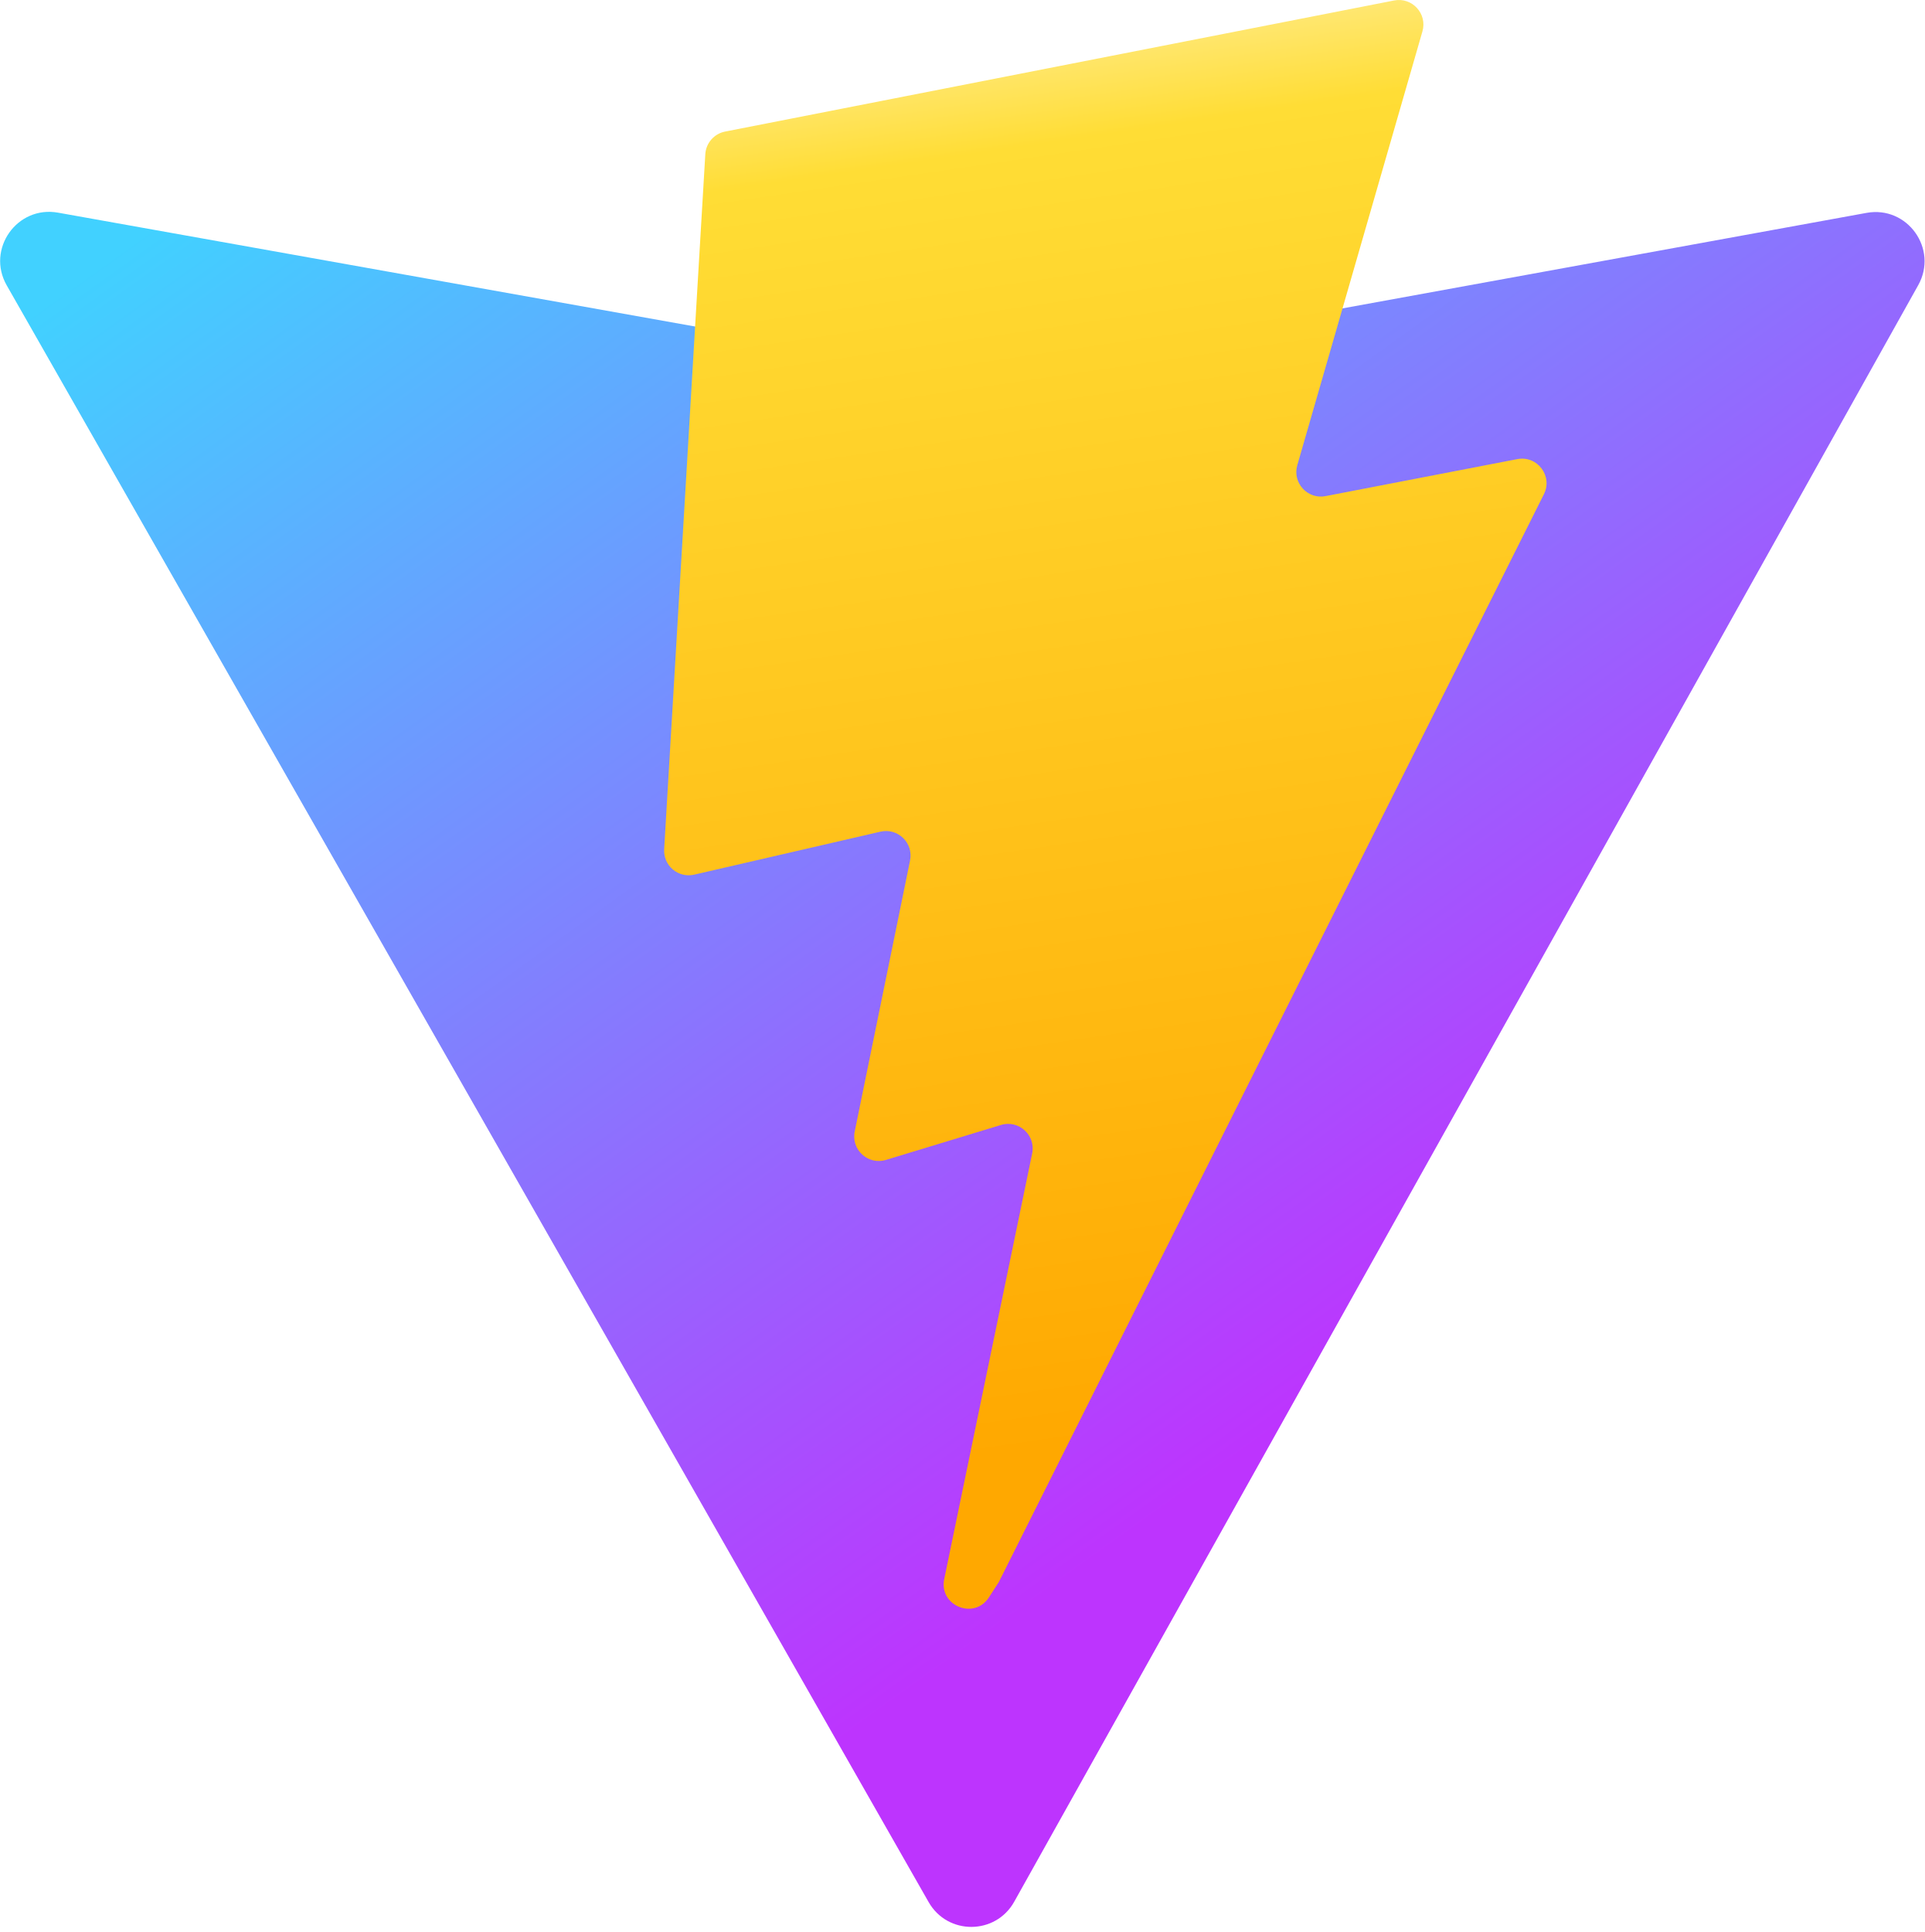
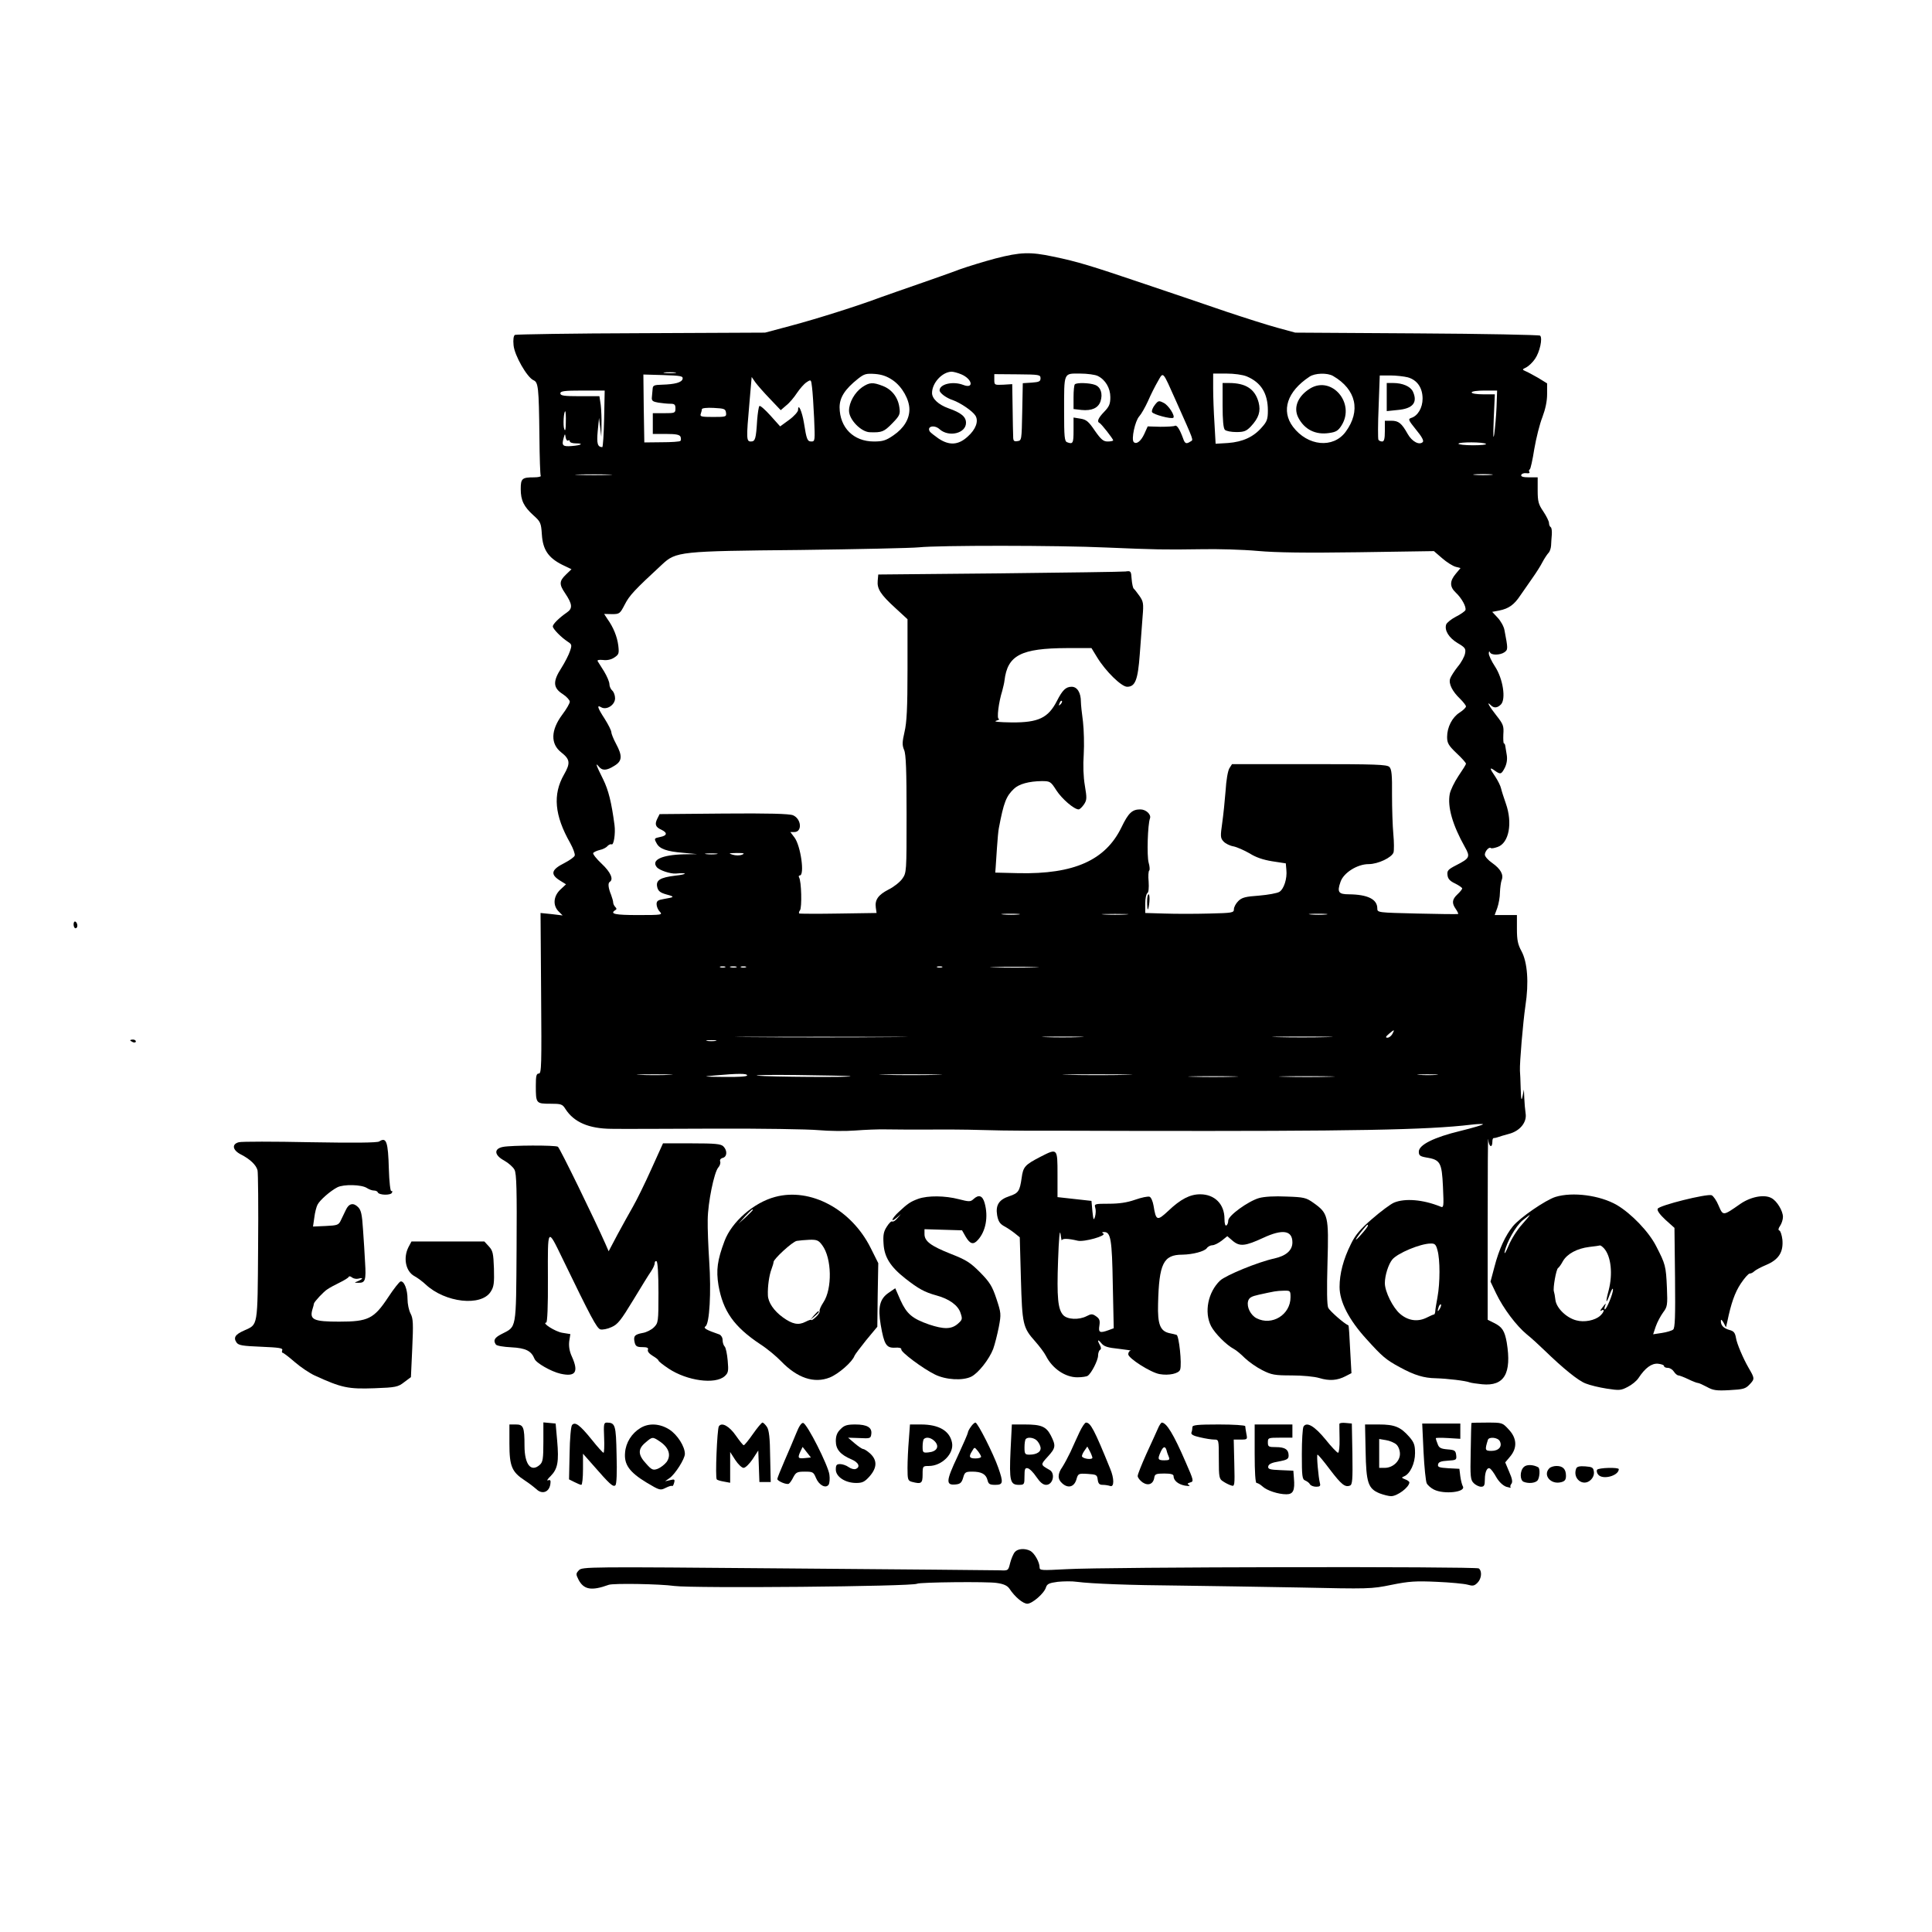
- <svg xmlns="http://www.w3.org/2000/svg" aria-hidden="true" role="img" class="iconify iconify--logos" width="31.88" height="32" preserveAspectRatio="xMidYMid meet" viewBox="0 0 256 257">
-   <defs>
-     <linearGradient id="IconifyId1813088fe1fbc01fb466" x1="-.828%" x2="57.636%" y1="7.652%" y2="78.411%">
-       <stop offset="0%" stop-color="#41D1FF" />
-       <stop offset="100%" stop-color="#BD34FE" />
-     </linearGradient>
-     <linearGradient id="IconifyId1813088fe1fbc01fb467" x1="43.376%" x2="50.316%" y1="2.242%" y2="89.03%">
-       <stop offset="0%" stop-color="#FFEA83" />
-       <stop offset="8.333%" stop-color="#FFDD35" />
-       <stop offset="100%" stop-color="#FFA800" />
-     </linearGradient>
-   </defs>
-   <path fill="url(#IconifyId1813088fe1fbc01fb466)" d="M255.153 37.938L134.897 252.976c-2.483 4.44-8.862 4.466-11.382.048L.875 37.958c-2.746-4.814 1.371-10.646 6.827-9.67l120.385 21.517a6.537 6.537 0 0 0 2.322-.004l117.867-21.483c5.438-.991 9.574 4.796 6.877 9.62Z" />
-   <path fill="url(#IconifyId1813088fe1fbc01fb467)" d="M185.432.063L96.44 17.501a3.268 3.268 0 0 0-2.634 3.014l-5.474 92.456a3.268 3.268 0 0 0 3.997 3.378l24.777-5.718c2.318-.535 4.413 1.507 3.936 3.838l-7.361 36.047c-.495 2.426 1.782 4.5 4.151 3.78l15.304-4.649c2.372-.72 4.652 1.36 4.15 3.788l-11.698 56.621c-.732 3.542 3.979 5.473 5.943 2.437l1.313-2.028l72.516-144.72c1.215-2.423-.88-5.186-3.54-4.672l-25.505 4.922c-2.396.462-4.435-1.77-3.759-4.114l16.646-57.705c.677-2.35-1.37-4.583-3.769-4.113Z" />
+ <svg xmlns="http://www.w3.org/2000/svg" version="1.0" width="1024pt" height="1024pt" viewBox="0 0 1024 1024" preserveAspectRatio="xMidYMid meet">
+   <g transform="translate(0,1024) scale(0.1,-0.1)" fill="#000000" stroke="none">
+     <path d="M5276 8870 c-60 -16 -145 -42 -190 -58 -44 -17 -142 -51 -216 -77 -74 -25 -165 -58 -203 -71 -114 -43 -334 -113 -477 -151 l-135 -36 -657 -3 c-362 -1 -662 -6 -669 -9 -7 -5 -10 -25 -7 -55 5 -54 71 -169 105 -185 26 -11 29 -34 32 -299 1 -110 4 -203 7 -208 3 -4 -13 -8 -35 -8 -64 0 -71 -6 -71 -62 0 -60 16 -93 68 -140 37 -33 40 -40 44 -101 5 -80 34 -123 107 -160 l50 -24 -30 -29 c-35 -34 -36 -51 -4 -98 39 -58 41 -81 10 -102 -42 -29 -75 -62 -75 -74 0 -13 44 -58 79 -81 22 -14 23 -18 12 -50 -6 -19 -27 -60 -46 -90 -46 -71 -44 -105 8 -138 20 -13 37 -32 37 -40 0 -9 -18 -40 -40 -69 -61 -82 -63 -155 -5 -200 47 -37 49 -57 14 -118 -60 -105 -50 -216 33 -362 16 -29 27 -59 24 -67 -3 -8 -27 -25 -54 -39 -72 -36 -77 -61 -21 -95 l29 -18 -30 -28 c-37 -35 -41 -84 -9 -116 l21 -21 -58 7 -59 6 3 -425 c3 -383 2 -426 -12 -426 -13 0 -16 -12 -16 -64 0 -94 1 -96 76 -96 58 0 65 -2 81 -28 45 -70 124 -104 243 -105 47 -1 290 0 541 1 251 1 502 -3 557 -8 56 -5 143 -6 194 -2 51 4 125 7 163 6 39 -1 140 -1 225 -1 85 1 207 0 270 -2 63 -2 176 -4 250 -4 74 0 329 0 565 -1 1169 -2 1560 5 1793 33 34 4 62 5 62 2 0 -3 -54 -19 -119 -35 -141 -34 -221 -74 -221 -110 0 -20 6 -25 40 -31 74 -12 82 -26 88 -155 5 -108 4 -113 -14 -105 -91 37 -187 45 -245 21 -19 -8 -71 -47 -116 -86 -64 -55 -90 -86 -113 -134 -40 -80 -60 -157 -60 -227 0 -78 49 -174 143 -277 84 -93 103 -109 177 -149 77 -42 127 -57 190 -58 62 -2 157 -13 180 -22 8 -3 38 -7 66 -10 117 -11 157 57 130 222 -11 61 -24 82 -67 103 l-34 17 0 500 c0 275 1 481 3 457 3 -41 22 -51 22 -11 0 10 3 18 8 17 4 0 14 2 22 5 8 3 34 11 57 17 59 15 97 62 89 109 -3 20 -6 56 -7 81 l-2 45 -7 -35 c-6 -28 -8 -21 -10 40 -1 41 -3 84 -4 95 -2 42 16 254 29 344 19 123 11 231 -21 290 -19 35 -24 58 -24 117 l0 74 -59 0 -59 0 14 38 c7 20 14 57 14 82 1 25 5 54 9 65 12 29 -6 60 -50 91 -22 15 -39 35 -39 44 0 18 23 44 32 35 3 -3 19 0 36 6 60 21 80 127 43 231 -10 29 -22 65 -25 79 -3 14 -17 42 -31 63 -31 45 -31 52 -3 32 31 -22 35 -21 54 15 10 21 14 44 10 68 -3 20 -7 42 -8 49 -1 6 -4 12 -7 12 -3 0 -4 22 -3 48 3 44 0 53 -37 100 -38 48 -56 81 -29 54 16 -16 34 -15 53 4 28 28 11 137 -31 201 -19 29 -34 61 -33 70 0 11 3 13 6 6 6 -17 54 -16 77 0 19 14 19 18 0 117 -3 19 -20 49 -36 66 l-29 31 37 7 c50 10 79 30 112 80 16 22 44 64 64 92 20 28 44 66 53 84 10 19 24 40 31 48 8 7 14 25 15 40 1 15 2 42 4 60 1 18 -1 35 -6 38 -5 3 -9 13 -9 22 0 9 -14 37 -30 61 -26 38 -30 53 -30 113 l0 68 -46 0 c-32 0 -44 4 -41 13 2 6 14 11 27 9 13 -2 20 1 16 6 -3 6 -3 12 2 14 4 1 15 50 24 108 10 58 29 134 43 169 16 43 25 84 25 122 l0 57 -47 29 c-27 15 -57 32 -68 36 -18 8 -18 9 5 20 13 7 34 27 46 45 25 36 41 109 27 123 -4 4 -298 10 -653 12 l-645 4 -95 26 c-52 14 -174 53 -270 85 -96 33 -290 99 -430 146 -290 98 -357 119 -488 146 -122 26 -174 24 -306 -10z m-1698 -607 c-16 -2 -40 -2 -55 0 -16 2 -3 4 27 4 30 0 43 -2 28 -4z m1517 -7 c59 -25 69 -79 10 -56 -55 21 -125 4 -125 -29 0 -14 36 -41 71 -52 41 -15 103 -57 119 -82 18 -29 2 -73 -41 -111 -50 -46 -98 -48 -155 -10 -21 15 -42 31 -46 37 -17 28 25 37 52 12 49 -44 140 -22 140 34 0 32 -25 53 -93 77 -53 19 -87 51 -87 81 0 53 53 111 103 113 10 0 33 -6 52 -14z m-1477 -24 c-4 -19 -40 -29 -110 -31 -42 -1 -48 -4 -49 -23 -1 -13 -3 -33 -4 -44 -2 -18 5 -23 34 -28 20 -3 48 -6 64 -6 22 0 27 -4 27 -25 0 -24 -3 -25 -60 -25 l-60 0 0 -55 0 -55 70 0 c54 0 72 -4 77 -15 3 -9 3 -19 -1 -22 -3 -4 -48 -7 -99 -7 l-92 -1 -3 180 -2 180 105 -3 c93 -3 106 -5 103 -20z m1115 -8 c49 -34 87 -102 87 -154 0 -52 -30 -100 -84 -137 -40 -28 -58 -33 -104 -33 -108 0 -181 73 -182 181 0 52 28 96 97 151 34 27 44 29 91 26 37 -3 65 -13 95 -34z m782 11 c0 -17 -8 -20 -47 -23 l-47 -3 -3 -152 c-3 -149 -3 -152 -25 -155 -19 -3 -23 1 -23 25 -1 15 -2 84 -3 153 l-2 124 -47 -3 c-47 -2 -48 -2 -48 27 l0 29 123 -1 c115 -1 122 -2 122 -21z m304 12 c40 -20 66 -64 66 -112 0 -36 -6 -50 -32 -77 -32 -33 -41 -53 -25 -60 9 -4 72 -84 72 -92 0 -3 -13 -6 -29 -6 -23 0 -35 10 -68 57 -33 49 -45 59 -76 64 l-37 6 0 -69 c0 -67 -3 -74 -34 -62 -14 5 -16 29 -16 163 0 211 -4 201 84 201 39 0 82 -6 95 -13z m414 -132 c98 -220 93 -205 77 -215 -23 -15 -30 -12 -40 18 -18 49 -33 71 -43 65 -5 -3 -40 -5 -77 -5 l-67 2 -18 -40 c-18 -39 -42 -57 -56 -43 -14 14 7 112 29 136 11 12 32 49 47 82 14 33 38 80 52 104 30 52 23 59 96 -104z m375 130 c76 -32 112 -90 112 -181 0 -46 -5 -59 -32 -89 -44 -51 -101 -77 -179 -83 l-66 -4 -6 107 c-4 60 -7 143 -7 187 l0 78 70 0 c41 0 86 -6 108 -15z m458 2 c122 -71 148 -185 66 -296 -66 -89 -201 -76 -279 27 -64 85 -31 187 87 265 28 20 96 22 126 4z m396 -7 c49 -14 78 -55 78 -113 0 -48 -25 -91 -60 -102 -18 -6 -16 -11 25 -62 30 -36 43 -59 36 -66 -18 -18 -57 2 -80 43 -32 57 -48 70 -87 70 l-34 0 0 -55 c0 -41 -4 -55 -14 -55 -8 0 -17 4 -20 9 -3 5 -3 84 1 175 l6 166 56 0 c31 0 73 -5 93 -10z m-3381 -114 l57 -60 29 25 c17 13 42 43 57 66 15 22 37 48 51 57 24 16 24 15 29 -27 3 -23 8 -97 11 -164 5 -117 5 -123 -14 -123 -22 0 -26 10 -40 99 -10 61 -31 107 -31 68 0 -9 -21 -33 -47 -52 l-48 -35 -52 58 c-28 31 -54 54 -58 50 -4 -4 -9 -38 -12 -75 -6 -99 -10 -113 -33 -113 -24 0 -25 13 -8 203 l12 139 20 -29 c11 -15 46 -55 77 -87z m-879 -106 c-2 -82 -6 -150 -10 -150 -25 1 -30 19 -24 85 l7 70 6 -50 6 -50 1 61 c1 34 -1 82 -4 108 l-7 46 -103 0 c-86 0 -104 3 -104 15 0 12 20 15 118 15 l117 0 -3 -150z m4730 63 c-2 -49 -8 -113 -12 -143 -6 -36 -6 -9 -3 78 l6 132 -62 0 c-34 0 -61 4 -61 10 0 6 29 10 68 10 l67 0 -3 -87z m-4084 -30 c3 -22 0 -23 -68 -23 -62 0 -71 2 -66 16 3 9 6 20 6 25 0 6 27 9 63 7 56 -3 62 -5 65 -25z m-849 -50 c0 -39 -3 -51 -8 -38 -8 19 -3 95 5 95 2 0 4 -26 3 -57z m12 -98 c5 4 9 1 9 -4 0 -6 14 -11 32 -11 44 0 30 -10 -21 -14 -48 -4 -55 2 -44 41 7 26 8 26 11 5 2 -12 8 -20 13 -17z m4865 -18 c4 -4 -27 -7 -69 -7 -43 0 -77 4 -77 8 0 10 136 10 146 -1z m-4648 -164 c-42 -2 -114 -2 -160 0 -46 1 -11 3 77 3 88 0 125 -2 83 -3z m4675 0 c-24 -2 -62 -2 -85 0 -24 2 -5 4 42 4 47 0 66 -2 43 -4z m-2038 -385 c262 -11 302 -12 500 -9 88 2 223 -2 300 -9 100 -9 254 -11 537 -7 l398 6 44 -38 c24 -21 56 -41 71 -45 l26 -7 -25 -30 c-33 -39 -33 -69 0 -100 31 -29 57 -76 51 -93 -3 -6 -25 -22 -51 -35 -25 -13 -48 -32 -51 -41 -10 -31 14 -70 60 -98 41 -24 45 -30 40 -56 -3 -16 -20 -48 -39 -70 -18 -23 -36 -51 -40 -63 -9 -27 12 -68 53 -107 17 -17 31 -35 31 -40 0 -6 -15 -21 -34 -33 -39 -25 -66 -77 -66 -129 0 -32 7 -45 50 -86 28 -26 50 -51 50 -56 0 -4 -18 -33 -40 -65 -22 -33 -42 -75 -46 -95 -13 -69 15 -165 80 -281 30 -53 26 -60 -46 -97 -43 -22 -49 -29 -46 -52 2 -20 13 -32 41 -45 20 -10 37 -22 37 -26 0 -4 -11 -18 -25 -31 -29 -27 -31 -47 -9 -78 9 -13 14 -25 13 -26 -2 -2 -100 -1 -216 2 -210 5 -213 5 -213 27 0 49 -51 74 -151 75 -55 0 -63 12 -44 66 16 48 89 94 149 94 50 0 123 35 132 62 3 11 3 55 -1 97 -4 42 -7 135 -7 208 1 106 -2 136 -14 148 -13 13 -73 15 -424 15 l-410 0 -14 -22 c-8 -13 -17 -64 -20 -118 -4 -52 -12 -130 -18 -172 -10 -70 -10 -80 7 -98 10 -11 34 -23 53 -26 19 -4 57 -21 85 -37 33 -21 71 -34 120 -42 l72 -11 3 -34 c5 -47 -13 -102 -37 -117 -11 -7 -60 -16 -108 -20 -72 -5 -91 -10 -110 -29 -13 -13 -23 -32 -23 -43 0 -19 -8 -20 -132 -23 -73 -2 -179 -2 -235 0 l-103 3 0 49 c0 27 5 52 11 56 7 4 9 28 7 61 -3 30 -1 56 3 59 4 2 3 21 -3 42 -10 36 -5 202 7 234 8 21 -21 48 -51 48 -43 0 -63 -18 -100 -95 -85 -175 -252 -249 -545 -243 l-124 3 2 25 c1 14 4 61 7 105 3 44 7 91 10 105 26 138 39 170 80 209 27 26 80 40 147 41 45 0 48 -2 78 -49 30 -46 94 -101 118 -101 6 0 18 12 28 26 16 24 16 34 5 100 -8 46 -10 108 -6 166 3 51 1 129 -4 173 -6 44 -11 91 -11 105 0 48 -19 80 -49 80 -31 0 -49 -18 -78 -75 -46 -90 -98 -115 -239 -114 -70 1 -99 4 -83 9 14 4 20 8 14 9 -12 1 -1 89 18 149 5 19 11 44 12 55 16 134 87 171 331 172 l130 0 30 -49 c45 -74 129 -156 159 -156 43 0 57 36 67 172 5 68 12 158 15 200 6 70 4 80 -17 110 -13 18 -26 35 -30 38 -4 3 -9 26 -11 50 -3 44 -4 45 -33 41 -16 -2 -318 -6 -670 -10 l-640 -6 -3 -33 c-4 -43 15 -73 94 -145 l64 -59 0 -266 c0 -204 -4 -282 -16 -332 -12 -53 -13 -69 -2 -95 10 -22 13 -110 13 -340 0 -309 0 -310 -23 -343 -13 -18 -46 -44 -73 -57 -54 -28 -73 -54 -67 -96 l4 -28 -200 -3 c-111 -2 -205 -1 -209 0 -4 2 -3 10 3 17 11 14 8 155 -5 175 -3 5 -1 10 4 10 27 0 5 157 -28 201 l-22 29 21 0 c43 0 38 70 -7 89 -20 8 -130 11 -368 9 l-339 -3 -12 -24 c-15 -30 -10 -45 22 -59 33 -16 30 -31 -6 -38 -34 -7 -34 -8 -19 -35 15 -28 53 -42 139 -49 l75 -7 -70 -1 c-117 -3 -175 -30 -144 -68 14 -17 72 -36 101 -34 64 6 63 -4 -2 -11 -83 -10 -106 -25 -96 -63 5 -19 16 -28 49 -37 44 -12 44 -14 -15 -24 -30 -5 -38 -10 -38 -27 0 -12 7 -30 17 -40 16 -17 11 -18 -115 -18 -121 0 -152 6 -121 26 8 4 8 9 0 17 -6 6 -11 17 -11 23 0 7 -5 25 -11 41 -15 36 -18 63 -7 69 21 13 5 51 -43 96 -28 26 -48 52 -45 57 4 5 19 12 35 16 16 3 35 13 41 21 7 7 16 11 21 9 12 -8 22 58 16 102 -16 121 -32 185 -60 242 -38 76 -43 92 -24 69 19 -24 42 -23 83 3 42 25 44 52 9 117 -14 26 -25 54 -25 62 0 8 -16 40 -35 70 -39 60 -43 76 -18 61 29 -16 73 13 73 48 0 16 -7 34 -15 41 -8 7 -15 22 -15 34 0 12 -13 42 -28 67 -15 24 -31 49 -34 54 -4 7 6 9 28 7 21 -3 44 2 60 13 24 16 26 21 21 64 -6 46 -25 95 -58 141 l-17 26 41 -1 c41 0 43 2 69 52 24 47 51 76 197 211 74 69 93 71 731 77 305 4 589 10 630 14 102 11 736 11 995 -1z m-244 -831 c-10 -9 -11 -8 -5 6 3 10 9 15 12 12 3 -3 0 -11 -7 -18z m-1823 -794 c-16 -2 -40 -2 -55 0 -16 2 -3 4 27 4 30 0 43 -2 28 -4z m135 -3 c-12 -5 -34 -5 -50 0 -24 7 -21 8 22 9 38 0 45 -2 28 -9z m1465 -317 c-21 -2 -57 -2 -80 0 -24 2 -7 4 37 4 44 0 63 -2 43 -4z m570 0 c-32 -2 -84 -2 -115 0 -32 2 -6 3 57 3 63 0 89 -1 58 -3z m1060 0 c-21 -2 -57 -2 -80 0 -24 2 -7 4 37 4 44 0 63 -2 43 -4z m-3185 -280 c-7 -2 -19 -2 -25 0 -7 3 -2 5 12 5 14 0 19 -2 13 -5z m60 0 c-7 -2 -21 -2 -30 0 -10 3 -4 5 12 5 17 0 24 -2 18 -5z m50 0 c-7 -2 -19 -2 -25 0 -7 3 -2 5 12 5 14 0 19 -2 13 -5z m1040 0 c-7 -2 -19 -2 -25 0 -7 3 -2 5 12 5 14 0 19 -2 13 -5z m490 0 c-56 -2 -151 -2 -210 0 -59 1 -13 3 102 3 116 0 164 -2 108 -3z m1897 -353 c-6 -11 -18 -20 -26 -20 -12 0 -10 5 7 20 30 25 32 25 19 0z m-2658 -17 c-206 -2 -539 -2 -740 0 -202 1 -34 2 373 2 407 0 572 -1 367 -2z m1000 0 c-51 -2 -132 -2 -180 0 -48 1 -6 3 93 3 99 0 138 -2 87 -3z m1310 0 c-73 -2 -190 -2 -260 0 -70 1 -10 3 133 3 143 0 200 -2 127 -3z m-3239 -20 c-13 -2 -33 -2 -45 0 -13 2 -3 4 22 4 25 0 35 -2 23 -4z m-245 -180 c-43 -2 -113 -2 -155 0 -43 1 -8 3 77 3 85 0 120 -2 78 -3z m412 -3 c0 -6 -46 -9 -122 -8 -114 1 -118 2 -48 8 124 11 170 11 170 0z m545 -4 c41 -7 -442 -4 -490 3 -27 3 67 5 210 3 143 -2 269 -4 280 -6z m458 7 c-72 -2 -194 -2 -270 0 -76 1 -16 3 132 3 149 0 211 -2 138 -3z m1005 0 c-81 -2 -216 -2 -300 0 -84 1 -18 3 147 3 165 0 234 -2 153 -3z m1645 0 c-23 -2 -64 -2 -90 0 -26 2 -7 3 42 3 50 0 71 -1 48 -3z m-1075 -10 c-60 -2 -156 -2 -215 0 -60 1 -11 3 107 3 118 0 167 -2 108 -3z m510 0 c-64 -2 -172 -2 -240 0 -68 1 -15 3 117 3 132 0 187 -2 123 -3z m202 -790 c-1 -5 -17 -26 -37 -48 -38 -43 -34 -28 7 23 27 33 30 36 30 25z m369 -130 c14 -49 14 -172 0 -248 -6 -33 -12 -68 -12 -77 -1 -9 -4 -16 -7 -15 -3 0 -21 -8 -41 -18 -46 -22 -96 -15 -138 21 -38 32 -81 118 -81 163 0 41 19 101 40 126 28 33 146 83 202 84 23 1 29 -5 37 -36z m12 -310 c-12 -20 -14 -14 -5 12 4 9 9 14 11 11 3 -2 0 -13 -6 -23z" />
+     <path d="M4570 8188 c-40 -28 -70 -81 -70 -125 0 -47 64 -113 111 -114 63 -2 74 2 118 47 40 41 43 49 38 84 -7 53 -39 95 -87 114 -54 21 -71 20 -110 -6z" />
+     <path d="M5697 8203 c-4 -3 -7 -34 -7 -69 l0 -62 43 -5 c53 -5 88 10 100 46 13 40 1 76 -29 87 -29 11 -97 13 -107 3z" />
+     <path d="M6121 8094 c-11 -14 -18 -31 -15 -38 5 -13 104 -39 113 -30 10 10 -25 65 -50 78 -27 14 -30 13 -48 -10z" />
+     <path d="M6480 8092 c0 -78 4 -122 12 -130 7 -7 34 -12 61 -12 41 0 53 5 77 30 42 45 53 80 41 127 -19 71 -68 103 -157 103 l-34 0 0 -118z" />
+     <path d="M6944 8181 c-65 -40 -90 -101 -63 -154 33 -64 92 -93 164 -82 36 5 48 12 66 41 73 118 -53 264 -167 195z" />
+     <path d="M7350 8136 l0 -75 58 6 c80 7 107 39 81 97 -13 28 -55 46 -105 46 l-34 0 0 -74z" />
+     <path d="M6080 5460 c0 -22 2 -40 4 -40 2 0 6 18 8 40 2 22 0 40 -4 40 -5 0 -8 -18 -8 -40z" />
+     <path d="M390 5341 c0 -12 5 -21 10 -21 6 0 10 6 10 14 0 8 -4 18 -10 21 -5 3 -10 -3 -10 -14z" />
+     <path d="M690 4726 c0 -2 7 -6 15 -10 8 -3 15 -1 15 4 0 6 -7 10 -15 10 -8 0 -15 -2 -15 -4z" />
+     <path d="M2010 4190 c-10 -7 -134 -8 -366 -4 -193 4 -363 4 -378 0 -39 -10 -34 -42 11 -65 49 -25 81 -56 88 -84 3 -12 5 -196 3 -408 -3 -430 0 -407 -74 -441 -48 -21 -58 -38 -40 -64 11 -15 33 -18 130 -22 94 -4 116 -7 112 -18 -3 -8 -2 -14 2 -14 4 0 33 -22 64 -49 31 -27 79 -59 105 -71 144 -66 178 -73 318 -68 113 4 125 7 157 32 l36 27 7 153 c6 130 5 158 -9 184 -9 17 -16 51 -16 76 0 52 -18 98 -37 94 -7 -2 -36 -39 -65 -83 -76 -115 -106 -130 -260 -130 -134 0 -157 10 -143 62 5 15 9 31 9 34 2 10 52 64 72 76 10 7 39 23 64 35 25 12 47 26 48 30 2 5 10 4 18 -3 8 -6 23 -9 34 -6 27 7 25 -1 -2 -13 -22 -9 -22 -9 3 -9 35 -1 40 15 34 107 -2 42 -7 121 -11 176 -5 79 -10 102 -26 118 -25 25 -49 20 -65 -15 -7 -15 -19 -39 -26 -54 -12 -26 -18 -28 -81 -31 l-67 -3 7 48 c3 26 11 57 17 68 12 24 68 73 105 92 33 17 129 15 157 -4 11 -7 27 -13 36 -13 10 0 19 -4 21 -9 5 -16 70 -18 76 -2 2 8 1 11 -4 8 -5 -3 -11 50 -13 116 -4 146 -13 172 -51 147z" />
+     <path d="M3452 4043 c-34 -76 -78 -165 -97 -198 -19 -33 -56 -100 -82 -148 l-47 -89 -17 39 c-56 127 -242 509 -252 515 -14 9 -249 8 -292 -1 -49 -10 -45 -44 7 -72 23 -13 48 -35 55 -49 11 -20 13 -111 11 -416 -3 -440 1 -413 -80 -455 -37 -19 -45 -33 -30 -55 4 -7 41 -13 82 -15 77 -4 106 -19 123 -61 8 -22 89 -68 138 -79 80 -18 97 9 60 91 -13 28 -17 55 -14 81 l6 38 -43 7 c-37 6 -111 53 -85 54 6 0 10 85 9 236 -1 271 -3 269 77 104 151 -312 182 -370 201 -376 11 -3 38 2 59 12 33 14 50 36 115 143 42 69 84 138 95 153 10 15 19 34 19 43 0 9 5 13 10 10 6 -4 10 -70 10 -166 0 -155 -1 -161 -24 -184 -13 -13 -40 -27 -60 -30 -43 -8 -50 -17 -42 -51 5 -20 13 -24 41 -24 25 0 33 -4 29 -14 -3 -9 7 -21 25 -32 17 -10 31 -21 31 -25 0 -4 24 -23 54 -43 98 -65 247 -85 297 -40 19 17 21 27 16 82 -3 35 -10 69 -16 75 -6 6 -11 21 -11 34 0 14 -8 26 -17 30 -70 24 -87 34 -74 43 22 13 31 183 20 345 -5 77 -9 176 -8 220 1 91 34 252 56 277 9 10 13 24 10 32 -3 8 2 16 14 19 23 6 25 39 3 61 -13 13 -43 16 -168 16 l-152 0 -62 -137z" />
+     <path d="M5515 4109 c-83 -43 -92 -53 -100 -112 -10 -70 -17 -81 -65 -97 -55 -18 -74 -47 -65 -101 6 -32 14 -45 37 -58 17 -9 42 -26 57 -38 l26 -21 6 -219 c7 -243 10 -259 76 -333 22 -25 48 -59 57 -77 34 -67 102 -113 166 -113 25 0 50 4 55 8 20 13 55 83 55 107 0 13 5 27 10 30 7 4 7 12 0 25 -16 29 -12 34 8 10 14 -17 33 -23 92 -29 41 -5 69 -9 63 -10 -7 0 -13 -9 -13 -19 0 -21 119 -97 166 -105 49 -9 103 3 109 24 10 29 -6 180 -19 184 -6 2 -23 6 -38 9 -49 11 -63 47 -60 155 5 214 28 261 129 261 55 1 116 17 129 34 6 9 20 16 30 16 10 0 32 11 49 24 l30 24 29 -25 c37 -31 66 -28 161 16 103 48 155 40 155 -24 0 -42 -33 -71 -95 -85 -88 -19 -257 -89 -288 -117 -64 -61 -86 -167 -48 -242 20 -38 81 -100 121 -121 12 -6 38 -28 58 -48 21 -20 62 -49 92 -64 49 -25 66 -28 156 -28 57 0 121 -6 147 -14 53 -16 95 -13 139 10 l31 16 -7 126 c-3 69 -7 126 -9 127 -25 11 -98 76 -107 93 -7 16 -8 93 -4 240 7 248 4 261 -75 317 -38 27 -50 30 -142 33 -63 3 -117 0 -146 -8 -58 -17 -163 -93 -163 -119 0 -11 -4 -23 -10 -26 -6 -4 -10 10 -10 35 0 78 -52 130 -129 130 -54 0 -104 -26 -169 -88 -59 -55 -65 -53 -78 28 -4 23 -13 44 -21 47 -9 3 -43 -4 -77 -16 -43 -15 -85 -21 -139 -21 -75 0 -78 -1 -72 -21 4 -11 3 -32 -1 -47 -7 -23 -9 -19 -14 28 l-5 55 -90 10 -90 10 0 120 c0 140 0 140 -90 94z m113 -443 c2 11 34 10 84 -2 34 -8 154 26 136 38 -9 5 -8 8 4 8 35 0 42 -38 46 -277 l5 -233 -27 -10 c-47 -17 -55 -13 -49 24 4 27 1 36 -17 49 -20 14 -26 14 -51 1 -41 -21 -102 -18 -124 6 -28 31 -34 93 -27 290 4 116 9 168 13 140 3 -25 7 -40 7 -34z m1212 -302 c0 -92 -98 -153 -180 -111 -31 16 -53 59 -45 90 5 19 17 26 58 35 83 18 90 20 130 21 36 1 37 0 37 -35z" />
+     <path d="M4108 3896 c-113 -30 -230 -132 -268 -234 -38 -101 -45 -154 -32 -234 24 -137 82 -220 222 -313 36 -23 85 -64 110 -90 86 -89 175 -119 258 -86 47 19 120 83 131 115 2 6 30 43 62 83 l59 71 2 169 3 168 -40 80 c-102 205 -319 322 -507 271z m-118 -69 c0 -2 -17 -19 -37 -38 l-38 -34 34 38 c33 34 41 42 41 34z m368 -187 c51 -68 54 -231 6 -303 -14 -21 -22 -41 -20 -46 3 -4 -6 -19 -19 -31 -14 -13 -25 -20 -25 -16 0 3 -14 -1 -31 -10 -37 -19 -69 -13 -120 24 -47 34 -78 79 -79 117 -2 46 7 107 19 138 6 16 11 33 11 38 0 16 100 108 123 112 12 2 43 5 68 6 39 1 48 -3 67 -29z" />
+     <path d="M4314 3268 l-19 -23 23 19 c21 18 27 26 19 26 -2 0 -12 -10 -23 -22z" />
+     <path d="M8244 3896 c-53 -17 -187 -109 -225 -155 -40 -49 -74 -122 -98 -215 l-21 -79 30 -63 c38 -79 107 -171 163 -217 24 -19 65 -57 93 -84 99 -96 180 -162 219 -176 22 -9 72 -21 111 -27 66 -10 75 -10 111 9 22 11 48 32 58 48 35 53 69 78 103 75 18 -2 32 -7 32 -13 0 -5 9 -9 20 -9 11 0 25 -9 32 -20 7 -11 18 -20 24 -20 5 0 29 -9 52 -20 22 -11 46 -20 51 -20 6 0 27 -10 48 -21 32 -18 50 -21 120 -17 74 4 85 7 108 32 26 28 25 31 -7 86 -29 50 -63 130 -67 159 -5 28 -12 36 -35 42 -31 9 -46 24 -45 49 0 9 6 4 14 -10 l13 -25 7 30 c20 97 40 154 71 201 20 30 41 54 48 54 7 0 17 5 24 12 6 6 35 22 64 34 66 28 91 68 85 134 -3 24 -10 46 -16 48 -7 2 -6 11 4 25 8 12 15 33 15 47 0 32 -32 85 -61 100 -38 21 -110 7 -165 -31 -93 -65 -91 -64 -115 -9 -11 27 -28 51 -37 55 -25 9 -280 -54 -286 -72 -4 -9 11 -30 41 -58 l48 -43 3 -264 c2 -208 0 -267 -10 -275 -7 -6 -34 -14 -60 -18 l-46 -7 14 42 c8 23 26 56 39 74 22 29 24 38 20 131 -5 115 -8 125 -57 220 -39 77 -132 173 -208 218 -90 52 -235 71 -326 43z m-177 -146 c-25 -27 -57 -78 -71 -112 -15 -35 -24 -50 -21 -33 11 53 59 136 94 166 20 16 37 29 39 29 2 0 -16 -22 -41 -50z m435 -127 c37 -42 47 -135 24 -223 -18 -67 -14 -77 7 -18 9 24 16 34 16 23 1 -21 -34 -105 -43 -105 -3 0 -3 8 1 18 7 18 5 17 -17 -12 -10 -13 -10 -17 -2 -12 19 11 14 -9 -7 -28 -28 -25 -85 -36 -127 -24 -53 14 -105 66 -110 108 -2 19 -6 40 -8 45 -6 16 12 118 22 124 5 3 17 20 26 37 23 39 75 67 140 75 28 3 54 7 57 8 3 0 13 -7 21 -16z" />
+     <path d="M4867 3886 c-41 -15 -56 -25 -104 -70 -37 -34 -46 -60 -10 -30 l22 19 -19 -22 c-10 -13 -23 -20 -27 -17 -5 3 -18 -10 -29 -28 -17 -26 -20 -45 -17 -90 4 -70 35 -121 115 -184 70 -55 103 -73 165 -90 67 -18 115 -52 128 -93 11 -32 10 -36 -15 -58 -34 -29 -74 -29 -152 -3 -89 31 -118 56 -151 128 l-28 64 -35 -24 c-47 -32 -58 -76 -42 -170 18 -105 30 -123 75 -121 22 2 36 -2 34 -9 -3 -14 113 -101 178 -133 58 -29 149 -34 194 -11 38 20 94 92 115 146 9 25 22 77 30 117 13 69 12 74 -13 150 -22 66 -35 87 -86 139 -52 52 -73 66 -155 98 -106 42 -140 67 -140 105 l0 26 99 -3 100 -3 20 -35 c23 -38 40 -43 64 -16 42 46 56 123 36 195 -11 40 -31 48 -60 21 -15 -14 -23 -14 -77 0 -73 19 -164 20 -215 2z" />
+     <path d="M2165 3630 c-29 -57 -15 -129 32 -154 15 -8 42 -28 58 -43 104 -98 296 -119 346 -39 17 26 19 46 17 123 -3 81 -6 94 -27 117 l-24 26 -193 0 -193 0 -16 -30z" />
+     <path d="M2880 2597 c0 -88 -3 -106 -18 -120 -47 -43 -82 0 -82 100 0 100 -6 113 -46 113 l-34 0 0 -102 c0 -120 13 -150 82 -195 23 -15 50 -36 60 -45 31 -31 69 -17 75 26 3 20 0 24 -12 20 -9 -4 -3 7 14 23 37 38 44 75 34 188 l-8 90 -32 3 -33 3 0 -104z" />
+     <path d="M3032 2687 c-6 -6 -12 -74 -13 -150 l-3 -138 28 -14 c16 -8 32 -15 37 -15 5 0 9 37 9 83 l0 82 53 -60 c88 -101 107 -119 119 -107 6 6 9 66 6 161 -3 159 -7 170 -51 171 -17 0 -18 -8 -15 -80 2 -44 0 -80 -3 -80 -4 0 -32 31 -63 70 -63 78 -88 96 -104 77z" />
+     <path d="M3991 2640 c-23 -33 -45 -60 -49 -60 -4 0 -22 23 -41 50 -35 51 -76 74 -91 50 -9 -15 -20 -273 -11 -281 3 -4 21 -9 39 -12 l32 -6 0 81 0 82 27 -42 c15 -23 35 -42 44 -42 10 0 31 21 48 46 l30 46 3 -83 3 -84 30 0 30 0 -3 134 c-1 100 -6 141 -17 158 -9 13 -19 23 -24 23 -4 0 -27 -27 -50 -60z" />
+     <path d="M4220 2643 c-13 -32 -41 -98 -62 -146 -21 -48 -38 -91 -38 -96 0 -11 50 -32 61 -25 5 3 16 18 24 35 14 26 21 29 61 29 42 0 46 -2 59 -34 16 -38 52 -57 67 -35 5 8 7 32 4 53 -6 48 -118 270 -139 274 -9 2 -22 -17 -37 -55z m48 -131 c-38 -4 -41 0 -27 32 l13 27 22 -28 22 -28 -30 -3z" />
+     <path d="M5146 2678 c-9 -12 -16 -26 -16 -31 0 -5 -25 -62 -55 -127 -61 -129 -63 -153 -11 -148 25 2 33 9 41 36 8 29 13 32 48 32 49 0 73 -13 81 -45 5 -21 12 -25 41 -25 42 0 44 11 16 91 -25 72 -109 239 -121 239 -5 0 -16 -10 -24 -22z m54 -159 c0 -5 -13 -9 -30 -9 -33 0 -37 9 -17 40 12 21 12 21 30 -1 9 -12 17 -25 17 -30z" />
+     <path d="M5721 2648 c-13 -29 -35 -75 -47 -103 -13 -27 -32 -63 -43 -80 -27 -38 -26 -66 0 -88 31 -27 62 -18 74 21 9 32 11 33 60 30 46 -3 50 -5 53 -30 3 -22 9 -28 27 -28 13 0 30 -3 39 -6 22 -8 22 40 0 92 -84 207 -104 244 -128 244 -6 0 -22 -24 -35 -52z m69 -134 c0 -12 -47 -7 -55 6 -2 4 3 17 12 30 l16 23 13 -24 c7 -13 13 -29 14 -35z" />
+     <path d="M6137 2668 c-8 -18 -35 -78 -61 -134 -25 -56 -46 -108 -46 -117 0 -9 12 -24 26 -34 30 -20 57 -9 62 26 3 18 10 21 53 21 34 0 49 -4 49 -13 0 -24 24 -44 60 -51 21 -3 30 -3 22 3 -11 6 -9 9 7 14 19 5 18 10 -25 108 -64 148 -101 208 -126 209 -4 0 -14 -15 -21 -32z m46 -115 c2 -10 8 -26 12 -35 6 -15 2 -18 -24 -18 -34 0 -37 6 -19 45 13 29 24 32 31 8z" />
+     <path d="M7099 2693 c0 -4 0 -41 1 -80 1 -41 -3 -73 -8 -73 -5 0 -35 31 -66 70 -58 71 -100 96 -117 69 -5 -8 -9 -74 -9 -147 0 -117 2 -133 18 -139 9 -4 21 -12 25 -20 4 -7 19 -13 33 -13 19 0 24 4 20 18 -8 29 -19 152 -13 152 4 0 33 -35 66 -79 61 -80 80 -95 106 -85 13 5 15 31 13 168 l-3 161 -32 3 c-18 2 -33 0 -34 -5z" />
+     <path d="M7545 2545 c4 -82 12 -158 17 -167 5 -10 22 -25 38 -33 53 -27 173 -14 153 18 -4 7 -10 30 -13 52 l-5 40 -58 3 c-49 3 -58 6 -55 20 2 13 16 18 51 20 46 3 48 4 45 30 -3 24 -8 27 -46 30 -35 3 -45 8 -52 28 -6 14 -10 28 -10 31 0 3 29 3 65 1 l65 -4 0 41 0 40 -101 0 -101 0 7 -150z" />
+     <path d="M7799 2698 c-1 -2 -3 -70 -4 -152 -3 -134 -1 -150 16 -167 10 -10 28 -19 39 -19 16 0 20 7 20 38 0 42 13 68 28 58 6 -4 21 -24 33 -46 14 -24 34 -43 52 -50 17 -5 28 -7 24 -4 -4 4 -2 13 4 20 7 9 4 27 -12 63 l-21 50 26 31 c39 46 36 98 -8 144 -33 36 -34 36 -115 36 -44 0 -82 -1 -82 -2z m150 -96 c15 -28 -5 -52 -44 -52 -34 0 -36 4 -19 58 5 18 52 14 63 -6z" />
+     <path d="M3394 2671 c-46 -28 -77 -77 -81 -130 -6 -63 23 -104 114 -159 70 -42 73 -42 101 -28 16 8 32 13 34 10 3 -3 8 5 11 17 5 18 2 20 -21 14 l-27 -6 24 17 c30 21 81 102 81 128 0 39 -39 101 -82 129 -50 32 -109 36 -154 8z m106 -73 c46 -32 58 -72 33 -107 -11 -14 -32 -30 -47 -36 -25 -9 -32 -6 -62 28 -43 46 -44 77 -3 111 37 32 38 32 79 4z" />
+     <path d="M4455 2665 c-18 -17 -25 -35 -25 -63 0 -44 24 -72 83 -97 38 -16 49 -41 22 -51 -8 -3 -24 1 -37 10 -12 9 -33 16 -45 16 -19 0 -23 -5 -23 -29 0 -38 50 -71 108 -71 33 0 45 6 71 35 40 46 41 85 4 120 -15 14 -33 25 -38 25 -6 0 -26 14 -45 30 l-35 30 60 -2 c57 -3 60 -2 63 21 5 35 -22 51 -85 51 -44 0 -59 -5 -78 -25z" />
+     <path d="M4817 2608 c-4 -46 -7 -113 -7 -149 0 -61 2 -67 23 -73 50 -13 57 -9 57 39 0 44 1 45 33 45 69 0 134 65 123 123 -12 63 -69 97 -165 97 l-58 0 -6 -82z m139 -9 c24 -27 9 -53 -35 -57 -29 -3 -31 -1 -31 31 0 18 3 37 7 40 13 13 40 7 59 -14z" />
+     <path d="M5356 2550 c-7 -159 -2 -180 44 -180 29 0 30 2 30 46 0 38 3 45 17 42 10 -2 30 -22 46 -46 20 -29 35 -42 52 -42 36 0 50 61 18 79 -49 28 -49 27 -10 70 43 47 44 58 17 112 -25 48 -50 59 -139 59 l-68 0 -7 -140z m136 58 c9 -7 19 -23 22 -35 8 -25 -16 -43 -58 -43 -23 0 -26 4 -26 38 0 21 3 42 7 45 10 11 38 8 55 -5z" />
+     <path d="M6320 2676 c0 -8 -2 -21 -5 -28 -4 -10 8 -18 45 -26 29 -7 62 -12 76 -12 24 0 24 -1 24 -104 0 -97 2 -105 23 -118 12 -8 31 -18 42 -21 19 -7 20 -3 17 118 l-3 125 37 0 c36 0 36 1 30 31 -3 17 -6 35 -6 40 0 5 -63 9 -140 9 -114 0 -140 -3 -140 -14z" />
+     <path d="M6650 2535 c0 -101 4 -155 10 -155 6 0 20 -8 31 -18 23 -22 84 -42 127 -42 36 0 46 20 40 86 l-3 39 -68 3 c-58 2 -68 6 -65 20 2 12 19 20 56 26 43 8 52 13 52 31 0 32 -19 45 -67 45 -39 0 -43 2 -43 25 0 24 2 25 65 25 l65 0 0 35 0 35 -100 0 -100 0 0 -155z" />
+     <path d="M7238 2548 c3 -167 13 -198 74 -223 21 -8 49 -15 61 -15 33 0 96 47 97 73 0 4 -10 12 -22 16 -20 8 -21 10 -6 16 32 13 58 69 58 123 0 43 -5 57 -31 87 -46 52 -77 65 -161 65 l-73 0 3 -142z m163 36 c11 -10 19 -31 19 -50 0 -39 -38 -74 -81 -74 l-29 0 0 76 0 77 36 -6 c20 -3 45 -14 55 -23z" />
+     <path d="M8076 2464 c-21 -20 -21 -70 0 -78 25 -10 59 -7 72 6 13 13 16 64 5 71 -27 15 -63 16 -77 1z" />
+     <path d="M8212 2458 c-36 -36 7 -88 62 -74 20 5 26 13 26 34 0 35 -16 52 -50 52 -14 0 -31 -5 -38 -12z" />
+     <path d="M8354 2456 c-20 -53 36 -97 76 -61 13 12 20 28 18 44 -3 23 -8 26 -46 29 -30 2 -44 -1 -48 -12z" />
+     <path d="M8465 2450 c-4 -6 -1 -18 6 -26 24 -29 108 -6 109 29 0 11 -108 8 -115 -3z" />
+     <path d="M5379 2014 c-8 -9 -19 -35 -25 -58 -10 -41 -10 -41 -55 -39 -24 1 -532 5 -1129 10 -1058 9 -1085 9 -1102 -10 -16 -17 -16 -21 -2 -49 28 -54 69 -61 160 -28 23 9 272 5 349 -6 101 -13 1262 -3 1286 12 13 8 373 12 422 4 36 -5 56 -14 67 -30 29 -44 72 -80 95 -80 26 0 90 55 99 87 6 18 17 23 62 29 30 3 76 4 102 0 77 -10 281 -18 547 -20 138 -2 421 -6 630 -10 370 -8 383 -8 490 14 94 19 129 21 240 16 71 -3 145 -10 163 -15 28 -8 36 -7 53 10 22 22 25 62 7 76 -16 11 -1985 8 -2186 -4 -133 -7 -142 -7 -142 10 0 27 -27 75 -49 87 -29 15 -67 12 -82 -6z" />
+   </g>
</svg>
